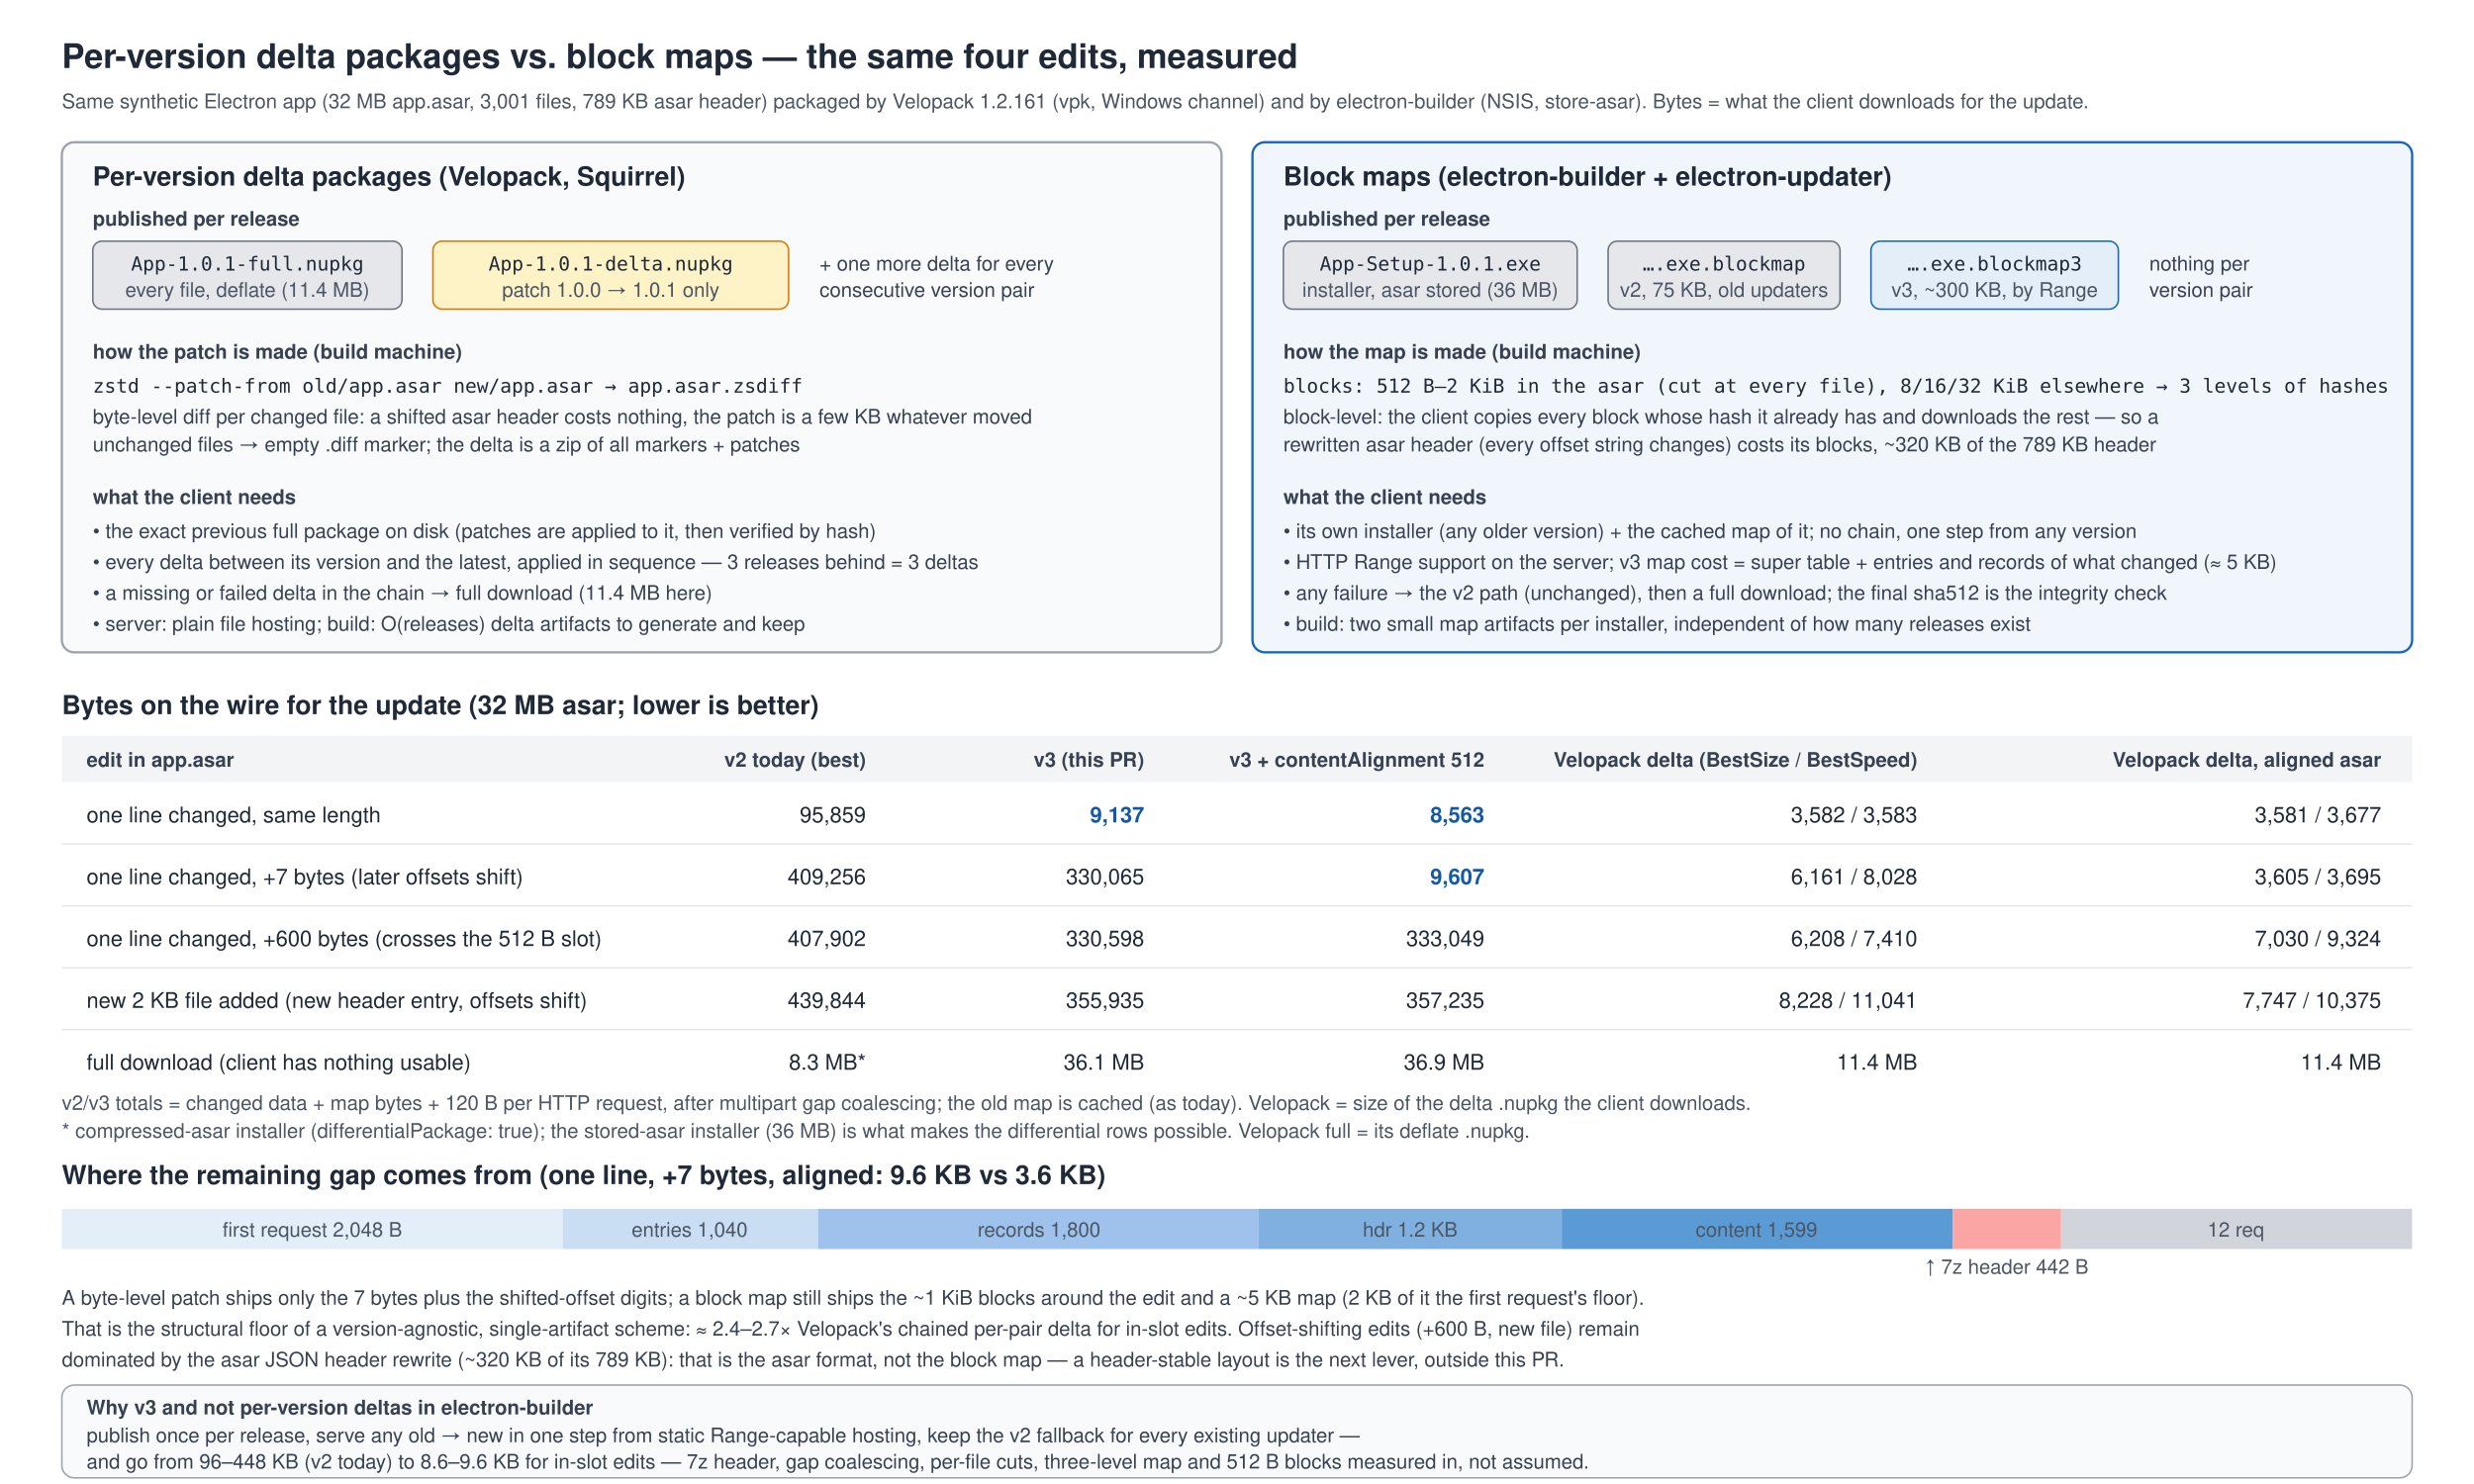
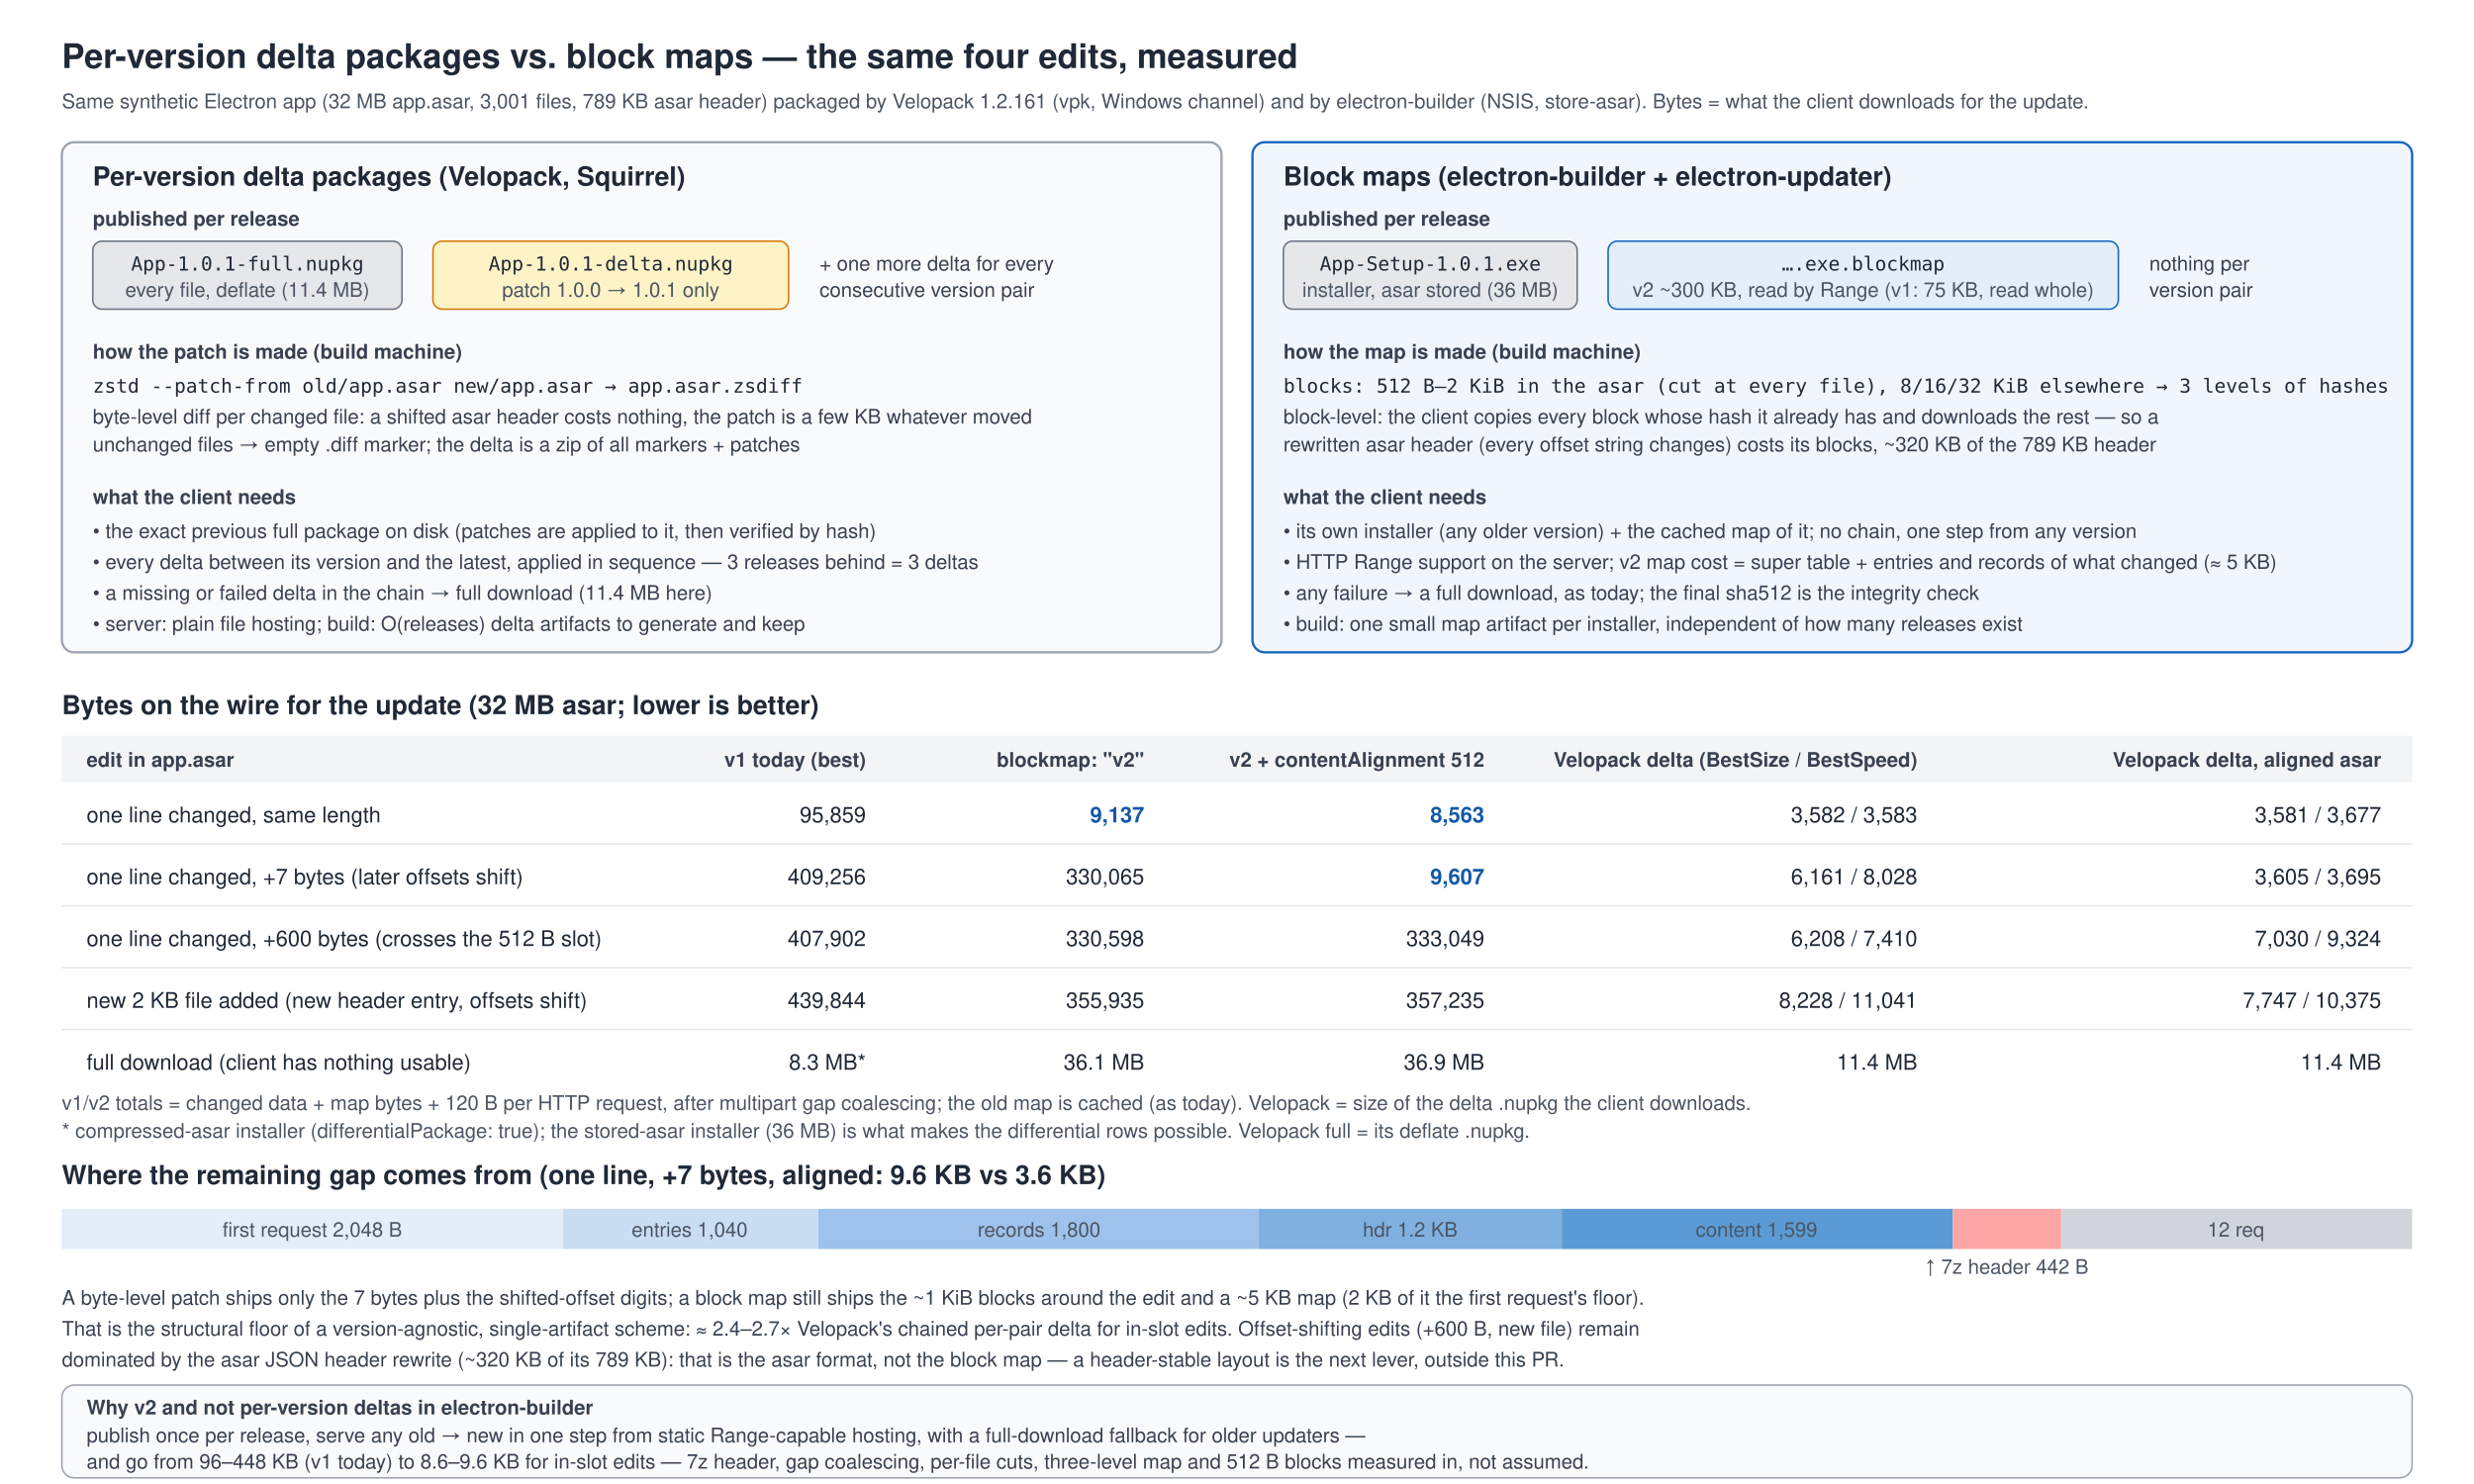
<svg xmlns="http://www.w3.org/2000/svg" width="1600" height="960" viewBox="0 0 1600 960">
  <style>
  html,body{margin:0;background:#fff}
  svg{font-family:-apple-system,"Segoe UI",Helvetica,Arial,sans-serif;font-size:15px;fill:#1f2937}
  .t{font-size:22px;font-weight:700}.h{font-size:17px;font-weight:700}.s{font-size:13px;fill:#4b5563}
  .m{font-family:ui-monospace,Menlo,Consolas,monospace;font-size:12.5px}.lbl{font-size:13px;fill:#374151}.num{font-weight:700}
  .th{font-size:13px;font-weight:700;fill:#374151}.td{font-size:14px}.good{fill:#1258a8;font-weight:700}.bad{fill:#b91c1c}
</style>
  <rect width="1600" height="960" fill="#ffffff" />
  <defs>
    <marker id="arr" viewBox="0 0 10 10" refX="9" refY="5" markerWidth="8" markerHeight="8" orient="auto-start-reverse">
      <path d="M0,0 L10,5 L0,10 z" fill="#6b7280" />
    </marker>
  </defs>
  <text x="40" y="44" class="t">Per-version delta packages vs. block maps — the same four edits, measured</text>
  <text x="40" y="70" class="s">Same synthetic Electron app (32 MB app.asar, 3,001 files, 789 KB asar header) packaged by Velopack 1.2.161 (vpk, Windows channel) and by electron-builder (NSIS, store-asar). Bytes = what the client downloads for the update.</text>
  <rect x="40" y="92" width="750" height="330" rx="8" fill="#f9fafb" stroke="#9ca3af" stroke-width="1.5" />
  <text x="60" y="120" class="h">Per-version delta packages (Velopack, Squirrel)</text>
  <text x="60" y="146" class="lbl" font-weight="700">published per release</text>
  <rect x="60" y="156" width="200" height="44" rx="6" fill="#e5e7eb" stroke="#6b7280" />
  <text x="160" y="175" text-anchor="middle" class="m">App-1.0.1-full.nupkg</text>
  <text x="160" y="192" text-anchor="middle" class="s">every file, deflate (11.4 MB)</text>
  <rect x="280" y="156" width="230" height="44" rx="6" fill="#fef3c7" stroke="#d97706" />
  <text x="395" y="175" text-anchor="middle" class="m">App-1.0.1-delta.nupkg</text>
  <text x="395" y="192" text-anchor="middle" class="s">patch 1.0.0 → 1.0.1 only</text>
  <text x="530" y="175" class="lbl">+ one more delta for every</text>
  <text x="530" y="192" class="lbl">consecutive version pair</text>
  <text x="60" y="232" class="lbl" font-weight="700">how the patch is made (build machine)</text>
  <text x="60" y="254" class="m">zstd --patch-from old/app.asar new/app.asar  →  app.asar.zsdiff</text>
  <text x="60" y="274" class="lbl">byte-level diff per changed file: a shifted asar header costs nothing, the patch is a few KB whatever moved</text>
  <text x="60" y="292" class="lbl">unchanged files → empty .diff marker; the delta is a zip of all markers + patches</text>
  <text x="60" y="326" class="lbl" font-weight="700">what the client needs</text>
  <text x="60" y="348" class="lbl">• the exact previous full package on disk (patches are applied to it, then verified by hash)</text>
  <text x="60" y="368" class="lbl">• every delta between its version and the latest, applied in sequence — 3 releases behind = 3 deltas</text>
  <text x="60" y="388" class="lbl">• a missing or failed delta in the chain → full download (11.4 MB here)</text>
  <text x="60" y="408" class="lbl">• server: plain file hosting; build: O(releases) delta artifacts to generate and keep</text>
  <rect x="810" y="92" width="750" height="330" rx="8" fill="#f1f6fc" stroke="#1565c0" stroke-width="1.5" />
  <text x="830" y="120" class="h">Block maps (electron-builder + electron-updater)</text>
  <text x="830" y="146" class="lbl" font-weight="700">published per release</text>
  <rect x="830" y="156" width="190" height="44" rx="6" fill="#e5e7eb" stroke="#6b7280" />
  <text x="925" y="175" text-anchor="middle" class="m">App-Setup-1.0.1.exe</text>
  <text x="925" y="192" text-anchor="middle" class="s">installer, asar stored (36 MB)</text>
-   <rect x="1040" y="156" width="150" height="44" rx="6" fill="#e5e7eb" stroke="#6b7280" />
-   <text x="1115" y="175" text-anchor="middle" class="m">….exe.blockmap</text>
-   <text x="1115" y="192" text-anchor="middle" class="s">v2, 75 KB, old updaters</text>
-   <rect x="1210" y="156" width="160" height="44" rx="6" fill="#e3eef9" stroke="#1565c0" />
-   <text x="1290" y="175" text-anchor="middle" class="m">….exe.blockmap3</text>
-   <text x="1290" y="192" text-anchor="middle" class="s">v3, ~300 KB, by Range</text>
+   <rect x="1040" y="156" width="330" height="44" rx="6" fill="#e3eef9" stroke="#1565c0" />
+   <text x="1205" y="175" text-anchor="middle" class="m">….exe.blockmap</text>
+   <text x="1205" y="192" text-anchor="middle" class="s">v2 ~300 KB, read by Range (v1: 75 KB, read whole)</text>
  <text x="1390" y="175" class="lbl">nothing per</text>
  <text x="1390" y="192" class="lbl">version pair</text>
  <text x="830" y="232" class="lbl" font-weight="700">how the map is made (build machine)</text>
  <text x="830" y="254" class="m">blocks: 512 B–2 KiB in the asar (cut at every file), 8/16/32 KiB elsewhere → 3 levels of hashes</text>
  <text x="830" y="274" class="lbl">block-level: the client copies every block whose hash it already has and downloads the rest — so a</text>
  <text x="830" y="292" class="lbl">rewritten asar header (every offset string changes) costs its blocks, ~320 KB of the 789 KB header</text>
  <text x="830" y="326" class="lbl" font-weight="700">what the client needs</text>
  <text x="830" y="348" class="lbl">• its own installer (any older version) + the cached map of it; no chain, one step from any version</text>
-   <text x="830" y="368" class="lbl">• HTTP Range support on the server; v3 map cost = super table + entries and records of what changed (≈ 5 KB)</text>
-   <text x="830" y="388" class="lbl">• any failure → the v2 path (unchanged), then a full download; the final sha512 is the integrity check</text>
-   <text x="830" y="408" class="lbl">• build: two small map artifacts per installer, independent of how many releases exist</text>
+   <text x="830" y="368" class="lbl">• HTTP Range support on the server; v2 map cost = super table + entries and records of what changed (≈ 5 KB)</text>
+   <text x="830" y="388" class="lbl">• any failure → a full download, as today; the final sha512 is the integrity check</text>
+   <text x="830" y="408" class="lbl">• build: one small map artifact per installer, independent of how many releases exist</text>
  <text x="40" y="462" class="h">Bytes on the wire for the update (32 MB asar; lower is better)</text>
  <rect x="40" y="476" width="1520" height="30" fill="#f3f4f6" />
  <text x="56" y="496" class="th">edit in app.asar</text>
-   <text x="560" y="496" class="th" text-anchor="end">v2 today (best)</text>
-   <text x="740" y="496" class="th" text-anchor="end">v3 (this PR)</text>
-   <text x="960" y="496" class="th" text-anchor="end">v3 + contentAlignment 512</text>
+   <text x="560" y="496" class="th" text-anchor="end">v1 today (best)</text>
+   <text x="740" y="496" class="th" text-anchor="end">blockmap: "v2"</text>
+   <text x="960" y="496" class="th" text-anchor="end">v2 + contentAlignment 512</text>
  <text x="1240" y="496" class="th" text-anchor="end">Velopack delta (BestSize / BestSpeed)</text>
  <text x="1540" y="496" class="th" text-anchor="end">Velopack delta, aligned asar</text>
  <g class="td">
    <text x="56" y="532">one line changed, same length</text>
    <text x="560" y="532" text-anchor="end">95,859</text>
    <text x="740" y="532" text-anchor="end" class="good">9,137</text>
    <text x="960" y="532" text-anchor="end" class="good">8,563</text>
    <text x="1240" y="532" text-anchor="end">3,582 / 3,583</text>
    <text x="1540" y="532" text-anchor="end">3,581 / 3,677</text>
    <line x1="40" y1="546" x2="1560" y2="546" stroke="#e5e7eb" />
    <text x="56" y="572">one line changed, +7 bytes (later offsets shift)</text>
    <text x="560" y="572" text-anchor="end">409,256</text>
    <text x="740" y="572" text-anchor="end">330,065</text>
    <text x="960" y="572" text-anchor="end" class="good">9,607</text>
    <text x="1240" y="572" text-anchor="end">6,161 / 8,028</text>
    <text x="1540" y="572" text-anchor="end">3,605 / 3,695</text>
    <line x1="40" y1="586" x2="1560" y2="586" stroke="#e5e7eb" />
    <text x="56" y="612">one line changed, +600 bytes (crosses the 512 B slot)</text>
    <text x="560" y="612" text-anchor="end">407,902</text>
    <text x="740" y="612" text-anchor="end">330,598</text>
    <text x="960" y="612" text-anchor="end">333,049</text>
    <text x="1240" y="612" text-anchor="end">6,208 / 7,410</text>
    <text x="1540" y="612" text-anchor="end">7,030 / 9,324</text>
    <line x1="40" y1="626" x2="1560" y2="626" stroke="#e5e7eb" />
    <text x="56" y="652">new 2 KB file added (new header entry, offsets shift)</text>
    <text x="560" y="652" text-anchor="end">439,844</text>
    <text x="740" y="652" text-anchor="end">355,935</text>
    <text x="960" y="652" text-anchor="end">357,235</text>
    <text x="1240" y="652" text-anchor="end">8,228 / 11,041</text>
    <text x="1540" y="652" text-anchor="end">7,747 / 10,375</text>
    <line x1="40" y1="666" x2="1560" y2="666" stroke="#e5e7eb" />
    <text x="56" y="692">full download (client has nothing usable)</text>
    <text x="560" y="692" text-anchor="end">8.3 MB*</text>
    <text x="740" y="692" text-anchor="end">36.1 MB</text>
    <text x="960" y="692" text-anchor="end">36.9 MB</text>
    <text x="1240" y="692" text-anchor="end">11.4 MB</text>
    <text x="1540" y="692" text-anchor="end">11.4 MB</text>
  </g>
-   <text x="40" y="718" class="s">v2/v3 totals = changed data + map bytes + 120 B per HTTP request, after multipart gap coalescing; the old map is cached (as today). Velopack = size of the delta .nupkg the client downloads.</text>
+   <text x="40" y="718" class="s">v1/v2 totals = changed data + map bytes + 120 B per HTTP request, after multipart gap coalescing; the old map is cached (as today). Velopack = size of the delta .nupkg the client downloads.</text>
  <text x="40" y="736" class="s">* compressed-asar installer (differentialPackage: true); the stored-asar installer (36 MB) is what makes the differential rows possible. Velopack full = its deflate .nupkg.</text>
  <text x="40" y="766" class="h">Where the remaining gap comes from (one line, +7 bytes, aligned: 9.6 KB vs 3.6 KB)</text>
  <rect x="40" y="782" width="324" height="26" fill="#e3eef9" />
  <rect x="364" y="782" width="165" height="26" fill="#c9ddf3" />
  <rect x="529" y="782" width="285" height="26" fill="#9ec2eb" />
  <rect x="814" y="782" width="196" height="26" fill="#7fb0e0" />
  <rect x="1010" y="782" width="253" height="26" fill="#5b9bd5" />
  <rect x="1263" y="782" width="70" height="26" fill="#fca5a5" />
  <rect x="1333" y="782" width="227" height="26" fill="#d1d5db" />
  <text x="202" y="800" text-anchor="middle" class="s">first request 2,048 B</text>
  <text x="446" y="800" text-anchor="middle" class="s">entries 1,040</text>
  <text x="672" y="800" text-anchor="middle" class="s">records 1,800</text>
  <text x="912" y="800" text-anchor="middle" class="s">hdr 1.2 KB</text>
  <text x="1136" y="800" text-anchor="middle" class="s">content 1,599</text>
  <text x="1298" y="824" text-anchor="middle" class="s">↑ 7z header 442 B</text>
  <text x="1446" y="800" text-anchor="middle" class="s">12 req</text>
  <text x="40" y="844" class="lbl">A byte-level patch ships only the 7 bytes plus the shifted-offset digits; a block map still ships the ~1 KiB blocks around the edit and a ~5 KB map (2 KB of it the first request's floor).</text>
  <text x="40" y="864" class="lbl">That is the structural floor of a version-agnostic, single-artifact scheme: ≈ 2.4–2.7× Velopack's chained per-pair delta for in-slot edits. Offset-shifting edits (+600 B, new file) remain</text>
  <text x="40" y="884" class="lbl">dominated by the asar JSON header rewrite (~320 KB of its 789 KB): that is the asar format, not the block map — a header-stable layout is the next lever, outside this PR.</text>
  <rect x="40" y="896" width="1520" height="60" rx="8" fill="#f9fafb" stroke="#9ca3af" />
-   <text x="56" y="915" class="lbl" font-weight="700">Why v3 and not per-version deltas in electron-builder</text>
-   <text x="56" y="933" class="lbl">publish once per release, serve any old → new in one step from static Range-capable hosting, keep the v2 fallback for every existing updater —</text>
-   <text x="56" y="950" class="lbl">and go from 96–448 KB (v2 today) to 8.6–9.6 KB for in-slot edits — 7z header, gap coalescing, per-file cuts, three-level map and 512 B blocks measured in, not assumed.</text>
+   <text x="56" y="915" class="lbl" font-weight="700">Why v2 and not per-version deltas in electron-builder</text>
+   <text x="56" y="933" class="lbl">publish once per release, serve any old → new in one step from static Range-capable hosting, with a full-download fallback for older updaters —</text>
+   <text x="56" y="950" class="lbl">and go from 96–448 KB (v1 today) to 8.6–9.6 KB for in-slot edits — 7z header, gap coalescing, per-file cuts, three-level map and 512 B blocks measured in, not assumed.</text>
</svg>
